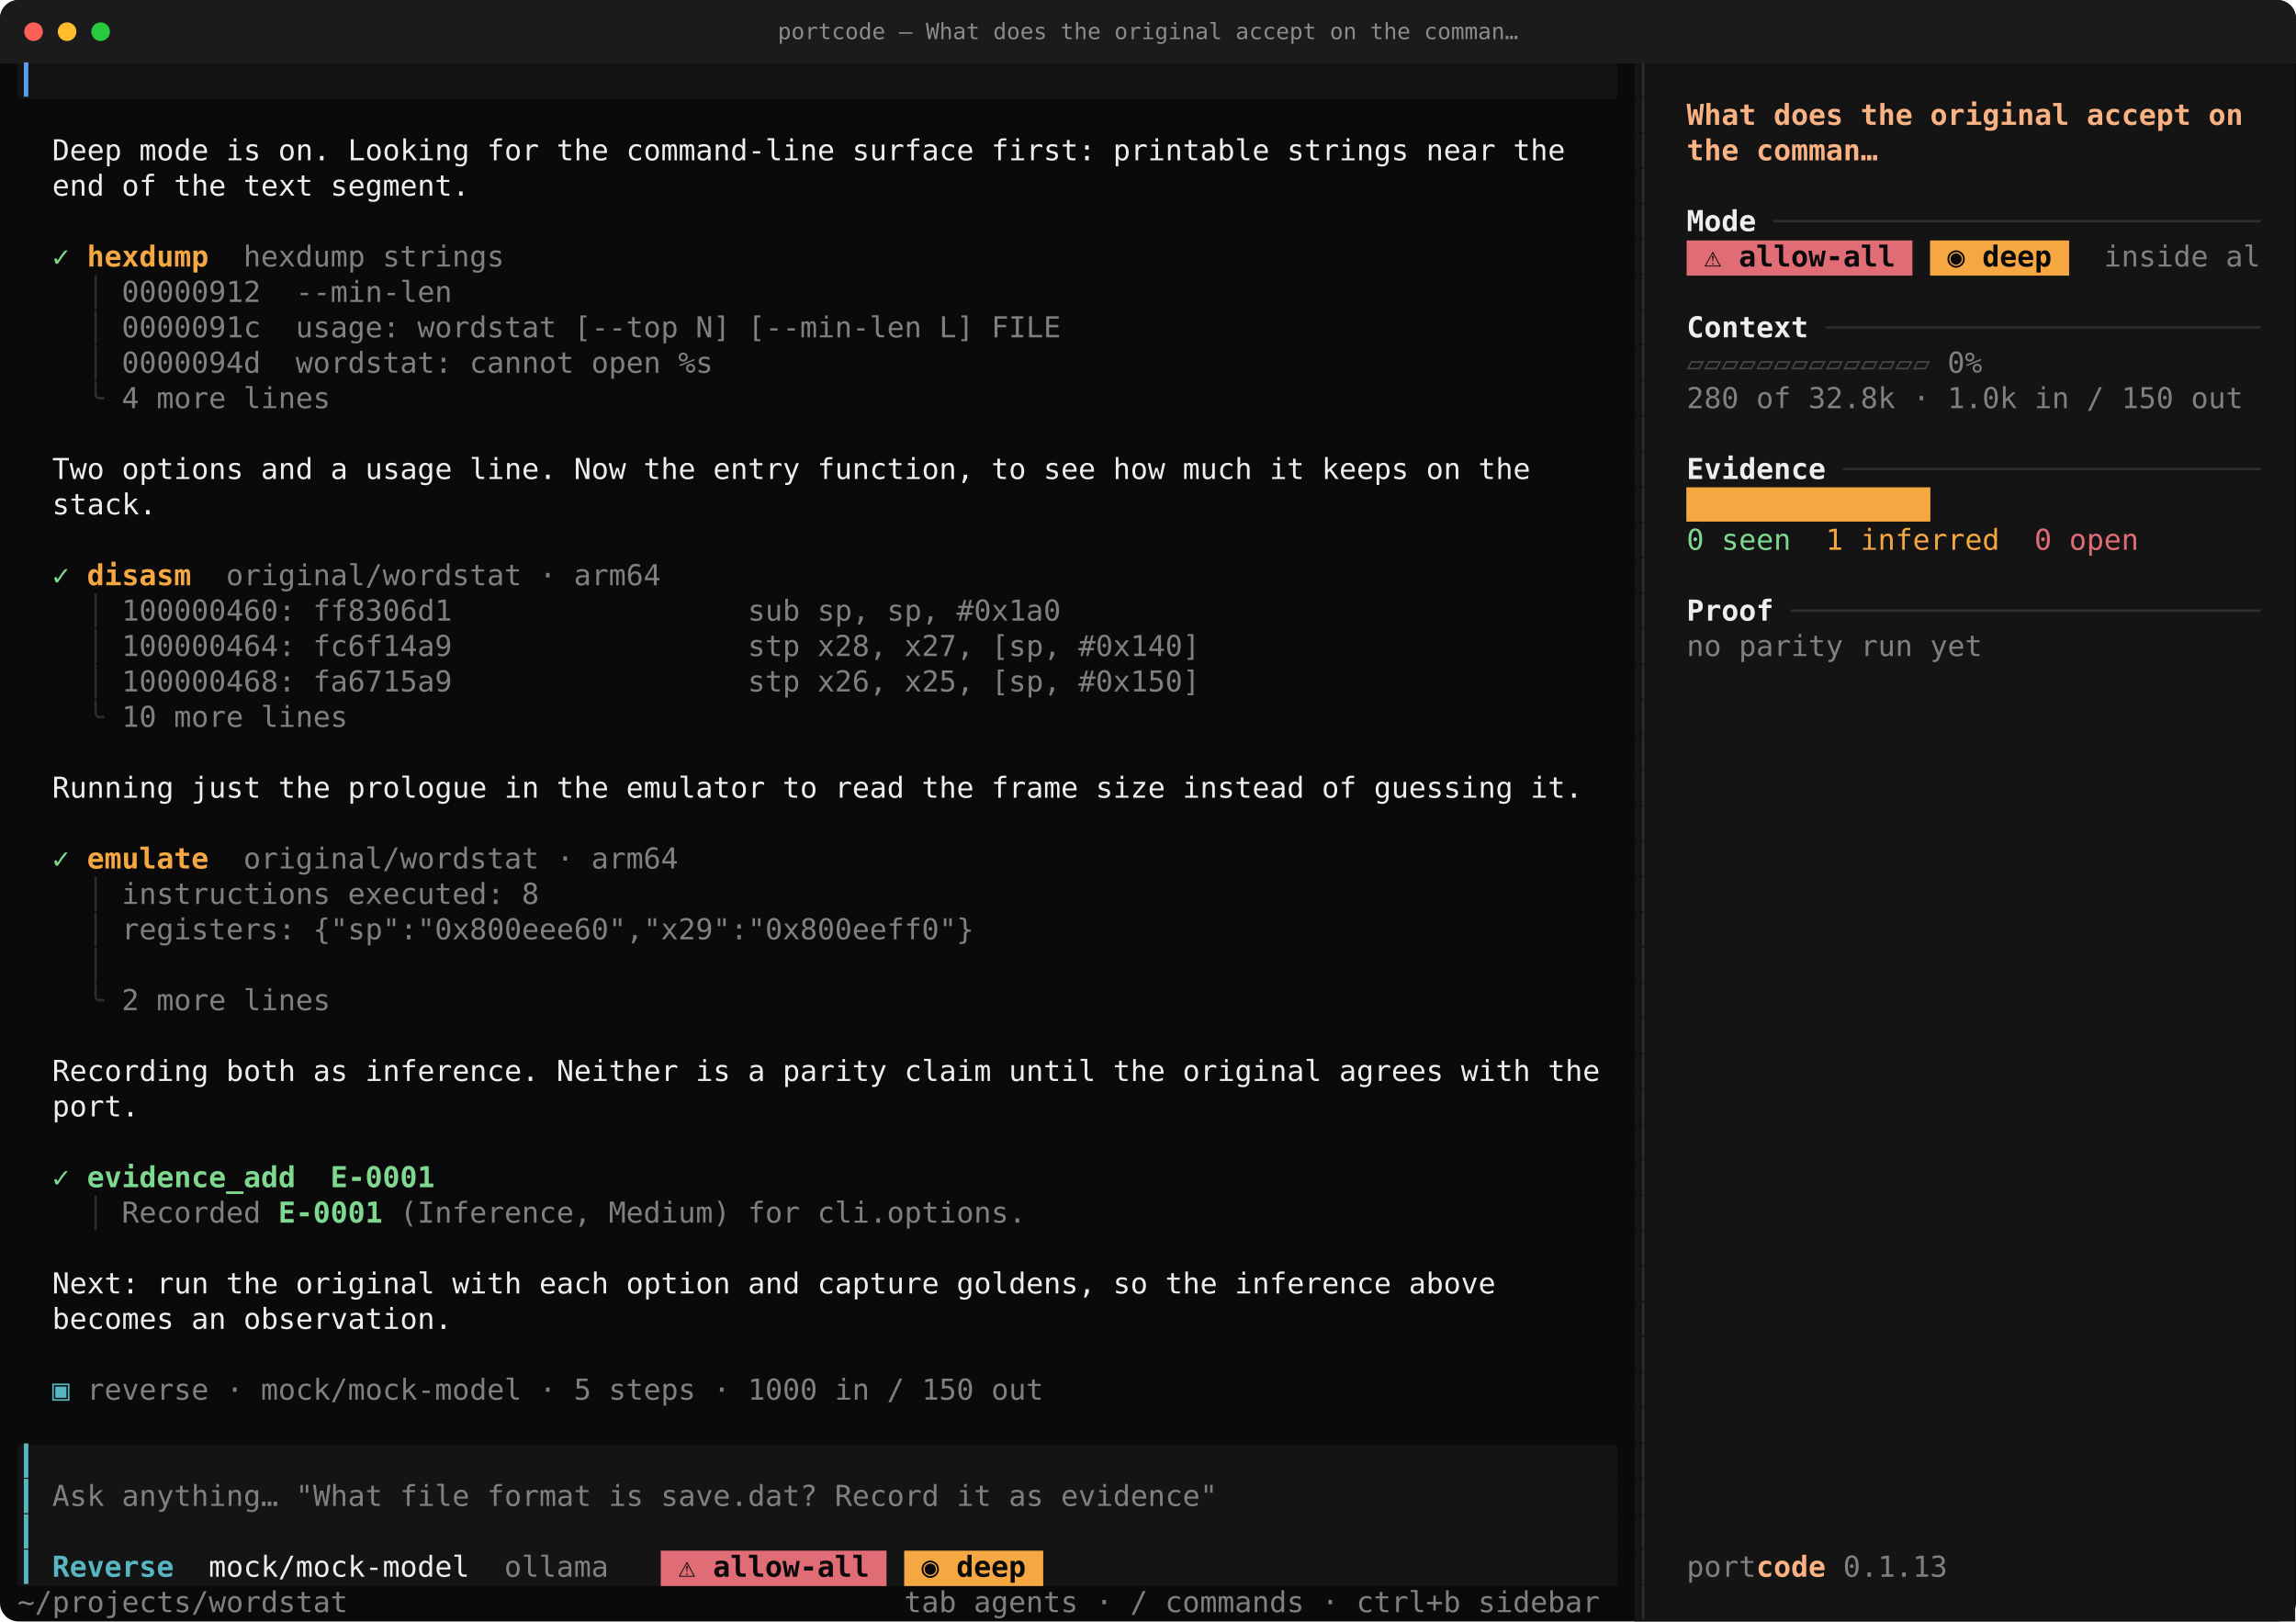
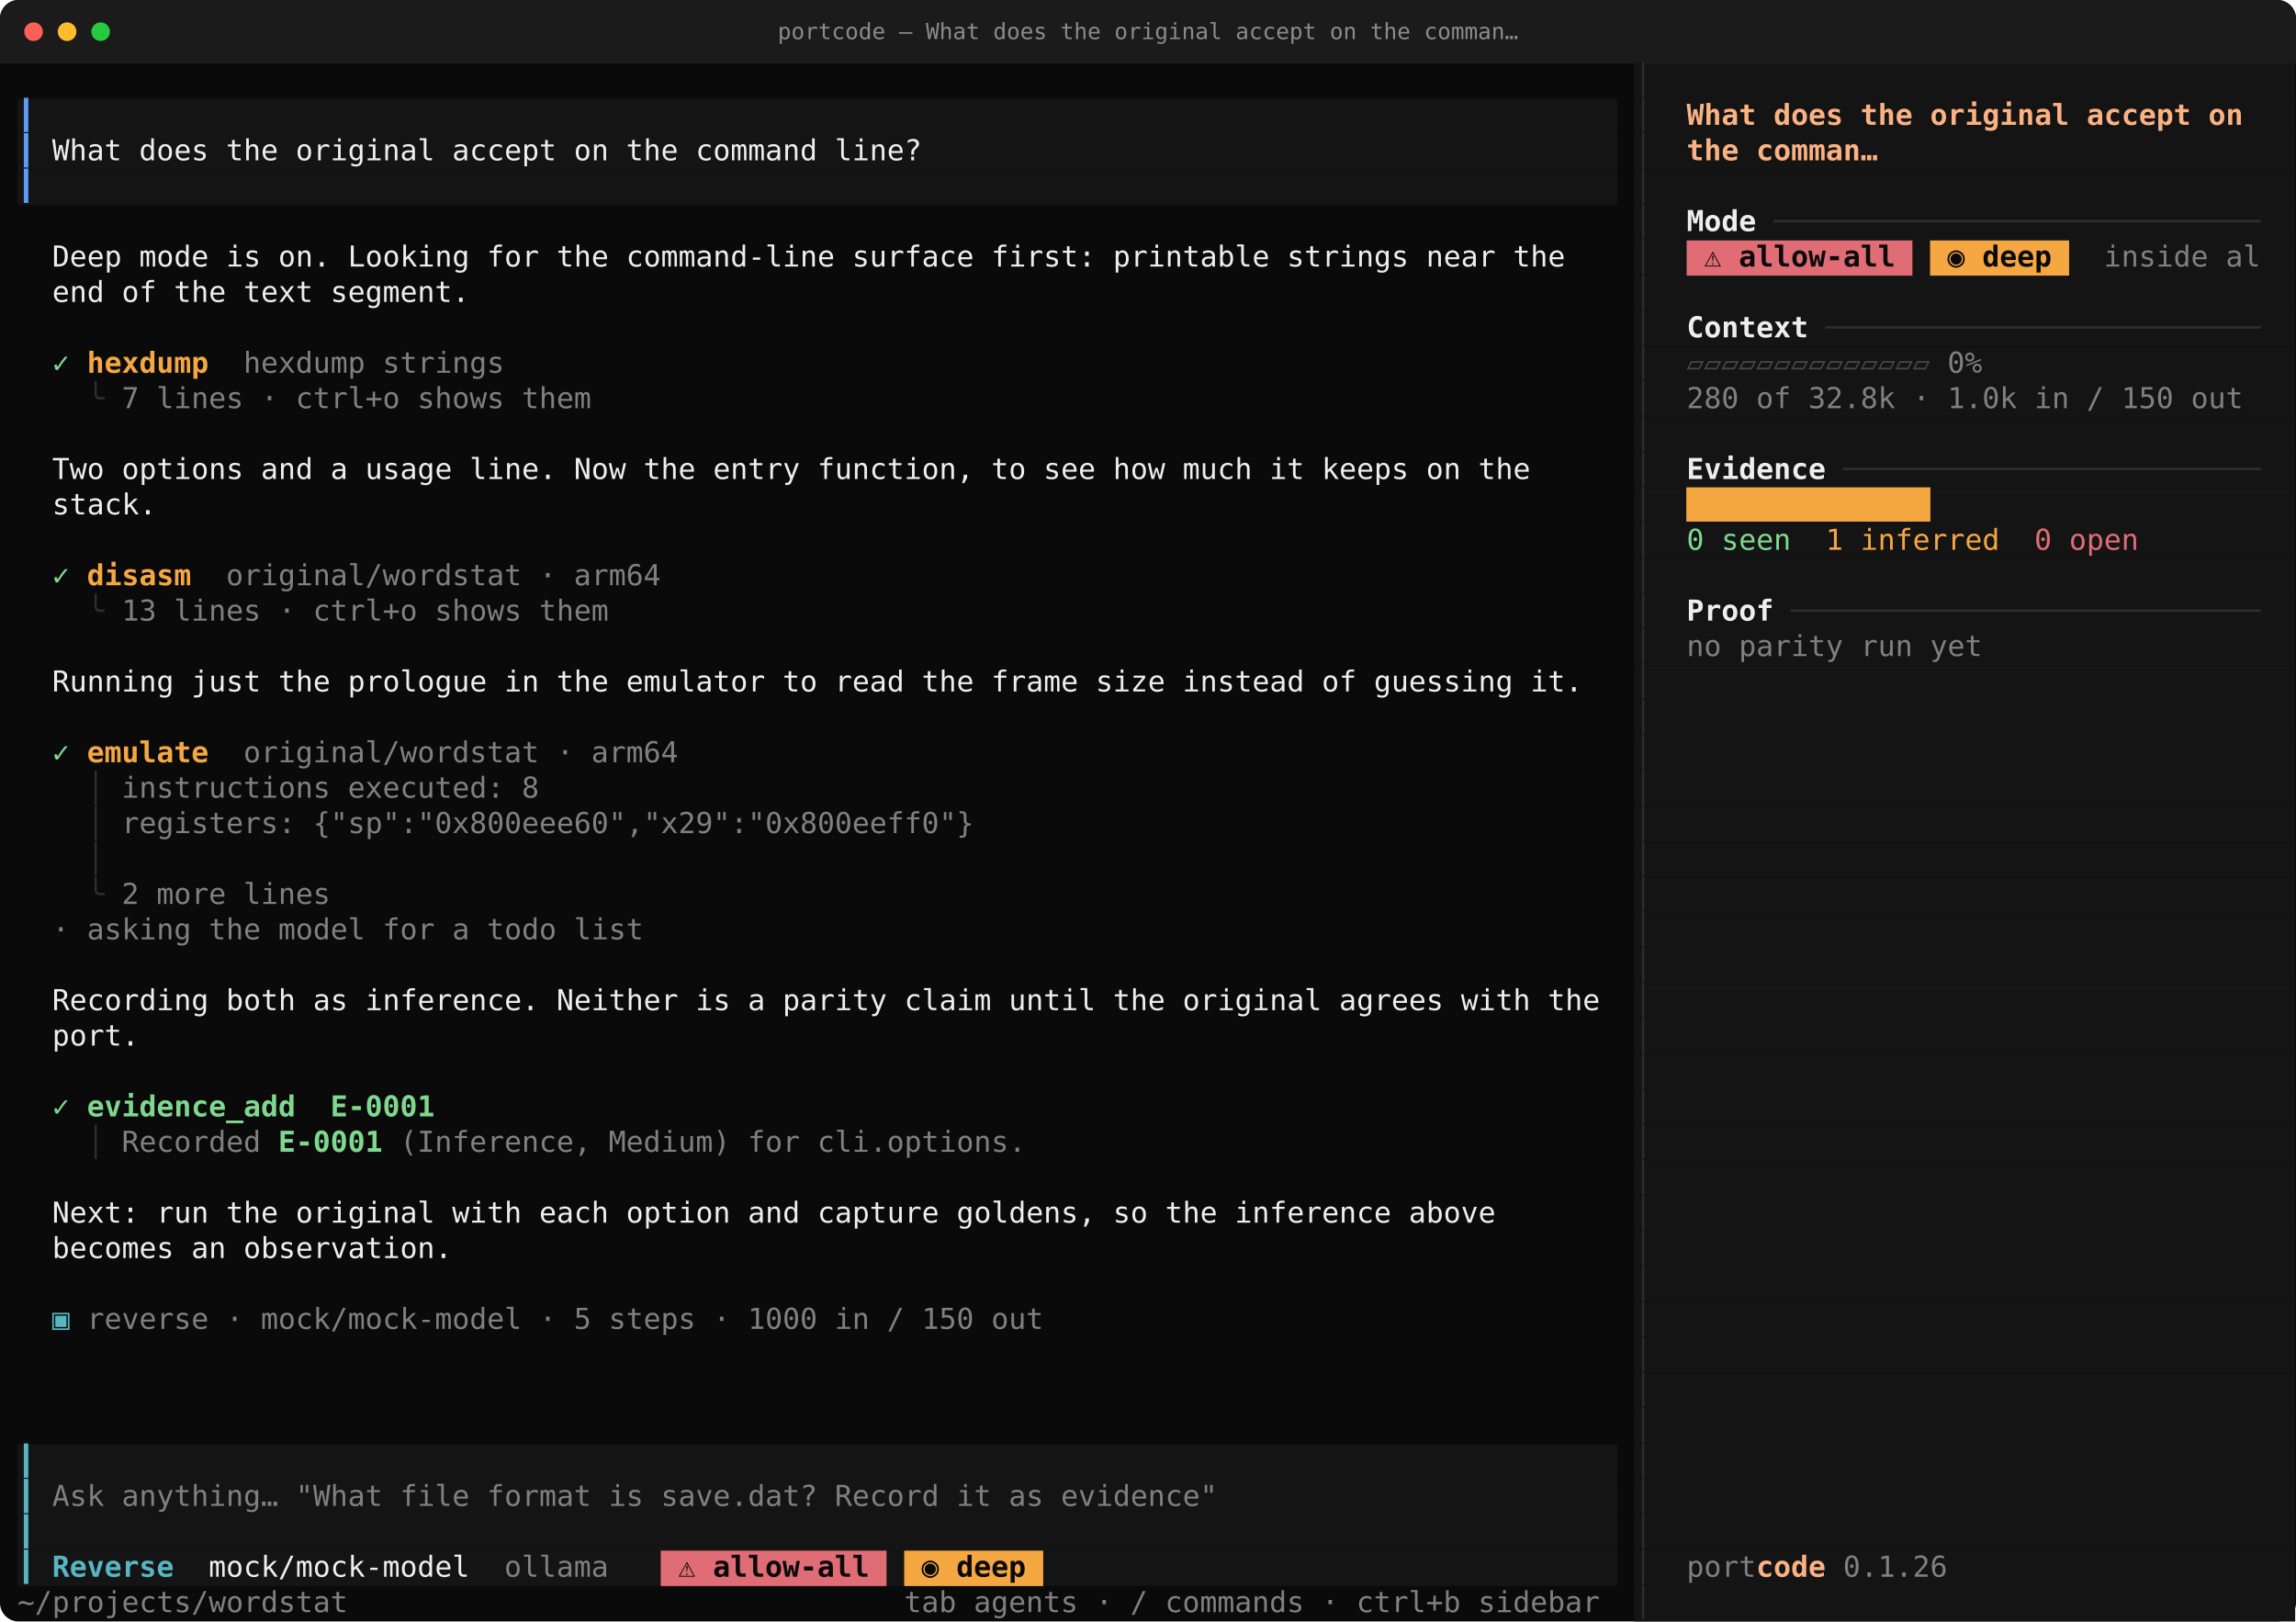
<svg xmlns="http://www.w3.org/2000/svg" width="1232" height="870" viewBox="0 0 1232 870" role="img" aria-label="portcode — What does the original accept on the comman…">
  <rect width="1232" height="870" rx="10" fill="#0a0a0a" />
  <rect width="1232" height="34" rx="10" fill="#1b1b1b" />
  <rect y="24" width="1232" height="10" fill="#1b1b1b" />
  <circle cx="18" cy="17" r="5" fill="#ff5f56" />
  <circle cx="36" cy="17" r="5" fill="#ffbd2e" />
  <circle cx="54" cy="17" r="5" fill="#27c93f" />
  <text x="616" y="21" fill="#8b8b8b" font-family="ui-monospace,Menlo,monospace" font-size="12" text-anchor="middle">portcode — What does the original accept on the comman…</text>
-   <rect x="9.33" y="34.00" width="858.36" height="19" fill="#141414" />
  <rect x="877.02" y="34.00" width="354.54" height="19" fill="#141414" />
+   <rect x="9.33" y="53.00" width="858.36" height="19" fill="#141414" />
  <rect x="877.02" y="53.00" width="354.54" height="19" fill="#141414" />
+   <rect x="9.33" y="72.00" width="858.36" height="19" fill="#141414" />
  <rect x="877.02" y="72.00" width="354.54" height="19" fill="#141414" />
+   <rect x="9.33" y="91.00" width="858.36" height="19" fill="#141414" />
  <rect x="877.02" y="91.00" width="354.54" height="19" fill="#141414" />
  <rect x="877.02" y="110.00" width="354.54" height="19" fill="#141414" />
  <rect x="877.02" y="129.00" width="27.99" height="19" fill="#141414" />
  <rect x="905.01" y="129.00" width="121.29" height="19" fill="#e06c75" />
  <rect x="1026.30" y="129.00" width="9.33" height="19" fill="#141414" />
  <rect x="1035.63" y="129.00" width="74.64" height="19" fill="#f5a742" />
  <rect x="1110.27" y="129.00" width="121.29" height="19" fill="#141414" />
  <rect x="877.02" y="148.00" width="354.54" height="19" fill="#141414" />
  <rect x="877.02" y="167.00" width="354.54" height="19" fill="#141414" />
  <rect x="877.02" y="186.00" width="354.54" height="19" fill="#141414" />
  <rect x="877.02" y="205.00" width="354.54" height="19" fill="#141414" />
  <rect x="877.02" y="224.00" width="354.54" height="19" fill="#141414" />
  <rect x="877.02" y="243.00" width="354.54" height="19" fill="#141414" />
  <rect x="877.02" y="262.00" width="354.54" height="19" fill="#141414" />
  <rect x="877.02" y="281.00" width="354.54" height="19" fill="#141414" />
  <rect x="877.02" y="300.00" width="354.54" height="19" fill="#141414" />
  <rect x="877.02" y="319.00" width="354.54" height="19" fill="#141414" />
  <rect x="877.02" y="338.00" width="354.54" height="19" fill="#141414" />
  <rect x="877.02" y="357.00" width="354.54" height="19" fill="#141414" />
  <rect x="877.02" y="376.00" width="354.54" height="19" fill="#141414" />
  <rect x="877.02" y="395.00" width="354.54" height="19" fill="#141414" />
  <rect x="877.02" y="414.00" width="354.54" height="19" fill="#141414" />
  <rect x="877.02" y="433.00" width="354.54" height="19" fill="#141414" />
  <rect x="877.02" y="452.00" width="354.54" height="19" fill="#141414" />
  <rect x="877.02" y="471.00" width="354.54" height="19" fill="#141414" />
  <rect x="877.02" y="490.00" width="354.54" height="19" fill="#141414" />
  <rect x="877.02" y="509.00" width="354.54" height="19" fill="#141414" />
  <rect x="877.02" y="528.00" width="354.54" height="19" fill="#141414" />
  <rect x="877.02" y="547.00" width="354.54" height="19" fill="#141414" />
  <rect x="877.02" y="566.00" width="354.54" height="19" fill="#141414" />
  <rect x="877.02" y="585.00" width="354.54" height="19" fill="#141414" />
  <rect x="877.02" y="604.00" width="354.54" height="19" fill="#141414" />
  <rect x="877.02" y="623.00" width="354.54" height="19" fill="#141414" />
  <rect x="877.02" y="642.00" width="354.54" height="19" fill="#141414" />
  <rect x="877.02" y="661.00" width="354.54" height="19" fill="#141414" />
  <rect x="877.02" y="680.00" width="354.54" height="19" fill="#141414" />
  <rect x="877.02" y="699.00" width="354.54" height="19" fill="#141414" />
  <rect x="877.02" y="718.00" width="354.54" height="19" fill="#141414" />
  <rect x="877.02" y="737.00" width="354.54" height="19" fill="#141414" />
  <rect x="877.02" y="756.00" width="354.54" height="19" fill="#141414" />
  <rect x="9.33" y="775.00" width="858.36" height="19" fill="#141414" />
  <rect x="877.02" y="775.00" width="354.54" height="19" fill="#141414" />
  <rect x="9.33" y="794.00" width="858.36" height="19" fill="#141414" />
  <rect x="877.02" y="794.00" width="354.54" height="19" fill="#141414" />
  <rect x="9.33" y="813.00" width="858.36" height="19" fill="#141414" />
  <rect x="877.02" y="813.00" width="354.54" height="19" fill="#141414" />
  <rect x="9.33" y="832.00" width="345.21" height="19" fill="#141414" />
  <rect x="354.54" y="832.00" width="121.29" height="19" fill="#e06c75" />
  <rect x="475.83" y="832.00" width="9.33" height="19" fill="#141414" />
  <rect x="485.16" y="832.00" width="74.64" height="19" fill="#f5a742" />
  <rect x="559.80" y="832.00" width="307.89" height="19" fill="#141414" />
  <rect x="877.02" y="832.00" width="354.54" height="19" fill="#141414" />
  <rect x="877.02" y="851.00" width="354.54" height="19" fill="#141414" />
  <g font-family="ui-monospace,SFMono-Regular,Menlo,Consolas,'DejaVu Sans Mono',monospace" font-size="15.5" xml:space="preserve">
-     <text x="9.33" y="48.00" fill="#5c9cf5" textLength="9.33" lengthAdjust="spacingAndGlyphs">┃</text>
    <text x="877.02" y="48.00" fill="#2e2e2e" textLength="9.33" lengthAdjust="spacingAndGlyphs">│</text>
+     <text x="9.33" y="67.00" fill="#5c9cf5" textLength="9.33" lengthAdjust="spacingAndGlyphs">┃</text>
    <text x="877.02" y="67.00" fill="#2e2e2e" textLength="9.33" lengthAdjust="spacingAndGlyphs">│</text>
    <text x="905.01" y="67.00" fill="#fab283" textLength="298.56" lengthAdjust="spacingAndGlyphs" font-weight="700">What does the original accept on</text>
-     <text x="0.00" y="86.00" fill="#eeeeee" textLength="877.02" lengthAdjust="spacingAndGlyphs">   Deep mode is on. Looking for the command-line surface first: printable strings near the    </text>
+     <text x="9.33" y="86.00" fill="#5c9cf5" textLength="18.66" lengthAdjust="spacingAndGlyphs">┃ </text>
+     <text x="27.99" y="86.00" fill="#eeeeee" textLength="849.03" lengthAdjust="spacingAndGlyphs">What does the original accept on the command line?                                         </text>
    <text x="877.02" y="86.00" fill="#2e2e2e" textLength="9.33" lengthAdjust="spacingAndGlyphs">│</text>
    <text x="905.01" y="86.00" fill="#fab283" textLength="102.63" lengthAdjust="spacingAndGlyphs" font-weight="700">the comman…</text>
-     <text x="0.00" y="105.00" fill="#eeeeee" textLength="877.02" lengthAdjust="spacingAndGlyphs">   end of the text segment.                                                                   </text>
+     <text x="9.33" y="105.00" fill="#5c9cf5" textLength="9.33" lengthAdjust="spacingAndGlyphs">┃</text>
    <text x="877.02" y="105.00" fill="#2e2e2e" textLength="9.33" lengthAdjust="spacingAndGlyphs">│</text>
    <text x="877.02" y="124.00" fill="#2e2e2e" textLength="9.33" lengthAdjust="spacingAndGlyphs">│</text>
    <text x="905.01" y="124.00" fill="#eeeeee" textLength="37.32" lengthAdjust="spacingAndGlyphs" font-weight="700">Mode</text>
    <text x="942.33" y="124.00" fill="#2e2e2e" textLength="270.57" lengthAdjust="spacingAndGlyphs"> ────────────────────────────</text>
-     <text x="27.99" y="143.00" fill="#7fd88f" textLength="18.66" lengthAdjust="spacingAndGlyphs">✓ </text>
-     <text x="46.65" y="143.00" fill="#f5a742" textLength="65.31" lengthAdjust="spacingAndGlyphs" font-weight="700">hexdump</text>
-     <text x="111.96" y="143.00" fill="#808080" textLength="158.61" lengthAdjust="spacingAndGlyphs">  hexdump strings</text>
+     <text x="0.00" y="143.00" fill="#eeeeee" textLength="877.02" lengthAdjust="spacingAndGlyphs">   Deep mode is on. Looking for the command-line surface first: printable strings near the    </text>
    <text x="877.02" y="143.00" fill="#2e2e2e" textLength="9.33" lengthAdjust="spacingAndGlyphs">│</text>
    <text x="905.01" y="143.00" fill="#0a0a0a" textLength="121.29" lengthAdjust="spacingAndGlyphs" font-weight="700"> ⚠ allow-all </text>
    <text x="1035.63" y="143.00" fill="#0a0a0a" textLength="74.64" lengthAdjust="spacingAndGlyphs" font-weight="700"> ◉ deep </text>
    <text x="1110.27" y="143.00" fill="#808080" textLength="102.63" lengthAdjust="spacingAndGlyphs">  inside al</text>
-     <text x="46.65" y="162.00" fill="#2e2e2e" textLength="18.66" lengthAdjust="spacingAndGlyphs">│ </text>
-     <text x="65.31" y="162.00" fill="#808080" textLength="177.27" lengthAdjust="spacingAndGlyphs">00000912  --min-len</text>
+     <text x="0.00" y="162.00" fill="#eeeeee" textLength="877.02" lengthAdjust="spacingAndGlyphs">   end of the text segment.                                                                   </text>
    <text x="877.02" y="162.00" fill="#2e2e2e" textLength="9.33" lengthAdjust="spacingAndGlyphs">│</text>
-     <text x="46.65" y="181.00" fill="#2e2e2e" textLength="18.66" lengthAdjust="spacingAndGlyphs">│ </text>
-     <text x="65.31" y="181.00" fill="#808080" textLength="503.82" lengthAdjust="spacingAndGlyphs">0000091c  usage: wordstat [--top N] [--min-len L] FILE</text>
    <text x="877.02" y="181.00" fill="#2e2e2e" textLength="9.33" lengthAdjust="spacingAndGlyphs">│</text>
    <text x="905.01" y="181.00" fill="#eeeeee" textLength="65.31" lengthAdjust="spacingAndGlyphs" font-weight="700">Context</text>
    <text x="970.32" y="181.00" fill="#2e2e2e" textLength="242.58" lengthAdjust="spacingAndGlyphs"> ─────────────────────────</text>
-     <text x="46.65" y="200.00" fill="#2e2e2e" textLength="18.66" lengthAdjust="spacingAndGlyphs">│ </text>
-     <text x="65.31" y="200.00" fill="#808080" textLength="317.22" lengthAdjust="spacingAndGlyphs">0000094d  wordstat: cannot open %s</text>
+     <text x="27.99" y="200.00" fill="#7fd88f" textLength="18.66" lengthAdjust="spacingAndGlyphs">✓ </text>
+     <text x="46.65" y="200.00" fill="#f5a742" textLength="65.31" lengthAdjust="spacingAndGlyphs" font-weight="700">hexdump</text>
+     <text x="111.96" y="200.00" fill="#808080" textLength="158.61" lengthAdjust="spacingAndGlyphs">  hexdump strings</text>
    <text x="877.02" y="200.00" fill="#2e2e2e" textLength="9.33" lengthAdjust="spacingAndGlyphs">│</text>
    <text x="905.01" y="200.00" fill="#484848" textLength="130.62" lengthAdjust="spacingAndGlyphs">▱▱▱▱▱▱▱▱▱▱▱▱▱▱</text>
    <text x="1035.63" y="200.00" fill="#808080" textLength="27.99" lengthAdjust="spacingAndGlyphs"> 0%</text>
    <text x="46.65" y="219.00" fill="#2e2e2e" textLength="18.66" lengthAdjust="spacingAndGlyphs">╰ </text>
-     <text x="65.31" y="219.00" fill="#808080" textLength="111.96" lengthAdjust="spacingAndGlyphs">4 more lines</text>
+     <text x="65.31" y="219.00" fill="#808080" textLength="251.91" lengthAdjust="spacingAndGlyphs">7 lines · ctrl+o shows them</text>
    <text x="877.02" y="219.00" fill="#2e2e2e" textLength="9.33" lengthAdjust="spacingAndGlyphs">│</text>
    <text x="905.01" y="219.00" fill="#808080" textLength="298.56" lengthAdjust="spacingAndGlyphs">280 of 32.8k · 1.0k in / 150 out</text>
    <text x="877.02" y="238.00" fill="#2e2e2e" textLength="9.33" lengthAdjust="spacingAndGlyphs">│</text>
    <text x="0.00" y="257.00" fill="#eeeeee" textLength="877.02" lengthAdjust="spacingAndGlyphs">   Two options and a usage line. Now the entry function, to see how much it keeps on the      </text>
    <text x="877.02" y="257.00" fill="#2e2e2e" textLength="9.33" lengthAdjust="spacingAndGlyphs">│</text>
    <text x="905.01" y="257.00" fill="#eeeeee" textLength="74.64" lengthAdjust="spacingAndGlyphs" font-weight="700">Evidence</text>
    <text x="979.65" y="257.00" fill="#2e2e2e" textLength="233.25" lengthAdjust="spacingAndGlyphs"> ────────────────────────</text>
    <text x="0.00" y="276.00" fill="#eeeeee" textLength="877.02" lengthAdjust="spacingAndGlyphs">   stack.                                                                                     </text>
    <text x="877.02" y="276.00" fill="#2e2e2e" textLength="9.33" lengthAdjust="spacingAndGlyphs">│</text>
    <text x="905.01" y="276.00" fill="#f5a742" textLength="130.62" lengthAdjust="spacingAndGlyphs">██████████████</text>
    <text x="877.02" y="295.00" fill="#2e2e2e" textLength="9.33" lengthAdjust="spacingAndGlyphs">│</text>
    <text x="905.01" y="295.00" fill="#7fd88f" textLength="74.64" lengthAdjust="spacingAndGlyphs">0 seen  </text>
    <text x="979.65" y="295.00" fill="#f5a742" textLength="111.96" lengthAdjust="spacingAndGlyphs">1 inferred  </text>
    <text x="1091.61" y="295.00" fill="#e06c75" textLength="55.98" lengthAdjust="spacingAndGlyphs">0 open</text>
    <text x="27.99" y="314.00" fill="#7fd88f" textLength="18.66" lengthAdjust="spacingAndGlyphs">✓ </text>
    <text x="46.65" y="314.00" fill="#f5a742" textLength="55.98" lengthAdjust="spacingAndGlyphs" font-weight="700">disasm</text>
    <text x="102.63" y="314.00" fill="#808080" textLength="251.91" lengthAdjust="spacingAndGlyphs">  original/wordstat · arm64</text>
    <text x="877.02" y="314.00" fill="#2e2e2e" textLength="9.33" lengthAdjust="spacingAndGlyphs">│</text>
-     <text x="46.65" y="333.00" fill="#2e2e2e" textLength="18.66" lengthAdjust="spacingAndGlyphs">│ </text>
-     <text x="65.31" y="333.00" fill="#808080" textLength="503.82" lengthAdjust="spacingAndGlyphs">100000460: ff8306d1                 sub sp, sp, #0x1a0</text>
+     <text x="46.65" y="333.00" fill="#2e2e2e" textLength="18.66" lengthAdjust="spacingAndGlyphs">╰ </text>
+     <text x="65.31" y="333.00" fill="#808080" textLength="261.24" lengthAdjust="spacingAndGlyphs">13 lines · ctrl+o shows them</text>
    <text x="877.02" y="333.00" fill="#2e2e2e" textLength="9.33" lengthAdjust="spacingAndGlyphs">│</text>
    <text x="905.01" y="333.00" fill="#eeeeee" textLength="46.65" lengthAdjust="spacingAndGlyphs" font-weight="700">Proof</text>
    <text x="951.66" y="333.00" fill="#2e2e2e" textLength="261.24" lengthAdjust="spacingAndGlyphs"> ───────────────────────────</text>
-     <text x="46.65" y="352.00" fill="#2e2e2e" textLength="18.66" lengthAdjust="spacingAndGlyphs">│ </text>
-     <text x="65.31" y="352.00" fill="#808080" textLength="578.46" lengthAdjust="spacingAndGlyphs">100000464: fc6f14a9                 stp x28, x27, [sp, #0x140]</text>
    <text x="877.02" y="352.00" fill="#2e2e2e" textLength="9.33" lengthAdjust="spacingAndGlyphs">│</text>
    <text x="905.01" y="352.00" fill="#808080" textLength="158.61" lengthAdjust="spacingAndGlyphs">no parity run yet</text>
-     <text x="46.65" y="371.00" fill="#2e2e2e" textLength="18.66" lengthAdjust="spacingAndGlyphs">│ </text>
-     <text x="65.31" y="371.00" fill="#808080" textLength="578.46" lengthAdjust="spacingAndGlyphs">100000468: fa6715a9                 stp x26, x25, [sp, #0x150]</text>
+     <text x="0.00" y="371.00" fill="#eeeeee" textLength="877.02" lengthAdjust="spacingAndGlyphs">   Running just the prologue in the emulator to read the frame size instead of guessing it.   </text>
    <text x="877.02" y="371.00" fill="#2e2e2e" textLength="9.33" lengthAdjust="spacingAndGlyphs">│</text>
-     <text x="46.65" y="390.00" fill="#2e2e2e" textLength="18.66" lengthAdjust="spacingAndGlyphs">╰ </text>
-     <text x="65.31" y="390.00" fill="#808080" textLength="121.29" lengthAdjust="spacingAndGlyphs">10 more lines</text>
    <text x="877.02" y="390.00" fill="#2e2e2e" textLength="9.33" lengthAdjust="spacingAndGlyphs">│</text>
+     <text x="27.99" y="409.00" fill="#7fd88f" textLength="18.66" lengthAdjust="spacingAndGlyphs">✓ </text>
+     <text x="46.65" y="409.00" fill="#f5a742" textLength="65.31" lengthAdjust="spacingAndGlyphs" font-weight="700">emulate</text>
+     <text x="111.96" y="409.00" fill="#808080" textLength="251.91" lengthAdjust="spacingAndGlyphs">  original/wordstat · arm64</text>
    <text x="877.02" y="409.00" fill="#2e2e2e" textLength="9.33" lengthAdjust="spacingAndGlyphs">│</text>
-     <text x="0.00" y="428.00" fill="#eeeeee" textLength="877.02" lengthAdjust="spacingAndGlyphs">   Running just the prologue in the emulator to read the frame size instead of guessing it.   </text>
+     <text x="46.65" y="428.00" fill="#2e2e2e" textLength="18.66" lengthAdjust="spacingAndGlyphs">│ </text>
+     <text x="65.31" y="428.00" fill="#808080" textLength="223.92" lengthAdjust="spacingAndGlyphs">instructions executed: 8</text>
    <text x="877.02" y="428.00" fill="#2e2e2e" textLength="9.33" lengthAdjust="spacingAndGlyphs">│</text>
+     <text x="46.65" y="447.00" fill="#2e2e2e" textLength="18.66" lengthAdjust="spacingAndGlyphs">│ </text>
+     <text x="65.31" y="447.00" fill="#808080" textLength="457.17" lengthAdjust="spacingAndGlyphs">registers: {"sp":"0x800eee60","x29":"0x800eeff0"}</text>
    <text x="877.02" y="447.00" fill="#2e2e2e" textLength="9.33" lengthAdjust="spacingAndGlyphs">│</text>
-     <text x="27.99" y="466.00" fill="#7fd88f" textLength="18.66" lengthAdjust="spacingAndGlyphs">✓ </text>
-     <text x="46.65" y="466.00" fill="#f5a742" textLength="65.31" lengthAdjust="spacingAndGlyphs" font-weight="700">emulate</text>
-     <text x="111.96" y="466.00" fill="#808080" textLength="251.91" lengthAdjust="spacingAndGlyphs">  original/wordstat · arm64</text>
+     <text x="46.65" y="466.00" fill="#2e2e2e" textLength="18.66" lengthAdjust="spacingAndGlyphs">│ </text>
    <text x="877.02" y="466.00" fill="#2e2e2e" textLength="9.33" lengthAdjust="spacingAndGlyphs">│</text>
-     <text x="46.65" y="485.00" fill="#2e2e2e" textLength="18.66" lengthAdjust="spacingAndGlyphs">│ </text>
-     <text x="65.31" y="485.00" fill="#808080" textLength="223.92" lengthAdjust="spacingAndGlyphs">instructions executed: 8</text>
+     <text x="46.65" y="485.00" fill="#2e2e2e" textLength="18.66" lengthAdjust="spacingAndGlyphs">╰ </text>
+     <text x="65.31" y="485.00" fill="#808080" textLength="111.96" lengthAdjust="spacingAndGlyphs">2 more lines</text>
    <text x="877.02" y="485.00" fill="#2e2e2e" textLength="9.33" lengthAdjust="spacingAndGlyphs">│</text>
-     <text x="46.65" y="504.00" fill="#2e2e2e" textLength="18.66" lengthAdjust="spacingAndGlyphs">│ </text>
-     <text x="65.31" y="504.00" fill="#808080" textLength="457.17" lengthAdjust="spacingAndGlyphs">registers: {"sp":"0x800eee60","x29":"0x800eeff0"}</text>
+     <text x="27.99" y="504.00" fill="#808080" textLength="317.22" lengthAdjust="spacingAndGlyphs">· asking the model for a todo list</text>
    <text x="877.02" y="504.00" fill="#2e2e2e" textLength="9.33" lengthAdjust="spacingAndGlyphs">│</text>
-     <text x="46.65" y="523.00" fill="#2e2e2e" textLength="18.66" lengthAdjust="spacingAndGlyphs">│ </text>
    <text x="877.02" y="523.00" fill="#2e2e2e" textLength="9.33" lengthAdjust="spacingAndGlyphs">│</text>
-     <text x="46.65" y="542.00" fill="#2e2e2e" textLength="18.66" lengthAdjust="spacingAndGlyphs">╰ </text>
-     <text x="65.31" y="542.00" fill="#808080" textLength="111.96" lengthAdjust="spacingAndGlyphs">2 more lines</text>
+     <text x="0.00" y="542.00" fill="#eeeeee" textLength="877.02" lengthAdjust="spacingAndGlyphs">   Recording both as inference. Neither is a parity claim until the original agrees with the  </text>
    <text x="877.02" y="542.00" fill="#2e2e2e" textLength="9.33" lengthAdjust="spacingAndGlyphs">│</text>
+     <text x="0.00" y="561.00" fill="#eeeeee" textLength="877.02" lengthAdjust="spacingAndGlyphs">   port.                                                                                      </text>
    <text x="877.02" y="561.00" fill="#2e2e2e" textLength="9.33" lengthAdjust="spacingAndGlyphs">│</text>
-     <text x="0.00" y="580.00" fill="#eeeeee" textLength="877.02" lengthAdjust="spacingAndGlyphs">   Recording both as inference. Neither is a parity claim until the original agrees with the  </text>
    <text x="877.02" y="580.00" fill="#2e2e2e" textLength="9.33" lengthAdjust="spacingAndGlyphs">│</text>
-     <text x="0.00" y="599.00" fill="#eeeeee" textLength="877.02" lengthAdjust="spacingAndGlyphs">   port.                                                                                      </text>
+     <text x="27.99" y="599.00" fill="#7fd88f" textLength="18.66" lengthAdjust="spacingAndGlyphs">✓ </text>
+     <text x="46.65" y="599.00" fill="#7fd88f" textLength="111.96" lengthAdjust="spacingAndGlyphs" font-weight="700">evidence_add</text>
+     <text x="177.27" y="599.00" fill="#7fd88f" textLength="55.98" lengthAdjust="spacingAndGlyphs" font-weight="700">E-0001</text>
    <text x="877.02" y="599.00" fill="#2e2e2e" textLength="9.33" lengthAdjust="spacingAndGlyphs">│</text>
+     <text x="46.65" y="618.00" fill="#2e2e2e" textLength="18.66" lengthAdjust="spacingAndGlyphs">│ </text>
+     <text x="65.31" y="618.00" fill="#808080" textLength="83.97" lengthAdjust="spacingAndGlyphs">Recorded </text>
+     <text x="149.28" y="618.00" fill="#7fd88f" textLength="55.98" lengthAdjust="spacingAndGlyphs" font-weight="700">E-0001</text>
+     <text x="205.26" y="618.00" fill="#808080" textLength="345.21" lengthAdjust="spacingAndGlyphs"> (Inference, Medium) for cli.options.</text>
    <text x="877.02" y="618.00" fill="#2e2e2e" textLength="9.33" lengthAdjust="spacingAndGlyphs">│</text>
-     <text x="27.99" y="637.00" fill="#7fd88f" textLength="18.66" lengthAdjust="spacingAndGlyphs">✓ </text>
-     <text x="46.65" y="637.00" fill="#7fd88f" textLength="111.96" lengthAdjust="spacingAndGlyphs" font-weight="700">evidence_add</text>
-     <text x="177.27" y="637.00" fill="#7fd88f" textLength="55.98" lengthAdjust="spacingAndGlyphs" font-weight="700">E-0001</text>
    <text x="877.02" y="637.00" fill="#2e2e2e" textLength="9.33" lengthAdjust="spacingAndGlyphs">│</text>
-     <text x="46.65" y="656.00" fill="#2e2e2e" textLength="18.66" lengthAdjust="spacingAndGlyphs">│ </text>
-     <text x="65.31" y="656.00" fill="#808080" textLength="83.97" lengthAdjust="spacingAndGlyphs">Recorded </text>
-     <text x="149.28" y="656.00" fill="#7fd88f" textLength="55.98" lengthAdjust="spacingAndGlyphs" font-weight="700">E-0001</text>
-     <text x="205.26" y="656.00" fill="#808080" textLength="345.21" lengthAdjust="spacingAndGlyphs"> (Inference, Medium) for cli.options.</text>
+     <text x="0.00" y="656.00" fill="#eeeeee" textLength="877.02" lengthAdjust="spacingAndGlyphs">   Next: run the original with each option and capture goldens, so the inference above        </text>
    <text x="877.02" y="656.00" fill="#2e2e2e" textLength="9.33" lengthAdjust="spacingAndGlyphs">│</text>
+     <text x="0.00" y="675.00" fill="#eeeeee" textLength="877.02" lengthAdjust="spacingAndGlyphs">   becomes an observation.                                                                    </text>
    <text x="877.02" y="675.00" fill="#2e2e2e" textLength="9.33" lengthAdjust="spacingAndGlyphs">│</text>
-     <text x="0.00" y="694.00" fill="#eeeeee" textLength="877.02" lengthAdjust="spacingAndGlyphs">   Next: run the original with each option and capture goldens, so the inference above        </text>
    <text x="877.02" y="694.00" fill="#2e2e2e" textLength="9.33" lengthAdjust="spacingAndGlyphs">│</text>
-     <text x="0.00" y="713.00" fill="#eeeeee" textLength="877.02" lengthAdjust="spacingAndGlyphs">   becomes an observation.                                                                    </text>
+     <text x="27.99" y="713.00" fill="#56b6c2" textLength="18.66" lengthAdjust="spacingAndGlyphs">▣ </text>
+     <text x="46.65" y="713.00" fill="#808080" textLength="513.15" lengthAdjust="spacingAndGlyphs">reverse · mock/mock-model · 5 steps · 1000 in / 150 out</text>
    <text x="877.02" y="713.00" fill="#2e2e2e" textLength="9.33" lengthAdjust="spacingAndGlyphs">│</text>
    <text x="877.02" y="732.00" fill="#2e2e2e" textLength="9.33" lengthAdjust="spacingAndGlyphs">│</text>
-     <text x="27.99" y="751.00" fill="#56b6c2" textLength="18.66" lengthAdjust="spacingAndGlyphs">▣ </text>
-     <text x="46.65" y="751.00" fill="#808080" textLength="513.15" lengthAdjust="spacingAndGlyphs">reverse · mock/mock-model · 5 steps · 1000 in / 150 out</text>
    <text x="877.02" y="751.00" fill="#2e2e2e" textLength="9.33" lengthAdjust="spacingAndGlyphs">│</text>
    <text x="877.02" y="770.00" fill="#2e2e2e" textLength="9.33" lengthAdjust="spacingAndGlyphs">│</text>
    <text x="9.33" y="789.00" fill="#56b6c2" textLength="9.33" lengthAdjust="spacingAndGlyphs">┃</text>
    <text x="877.02" y="789.00" fill="#2e2e2e" textLength="9.33" lengthAdjust="spacingAndGlyphs">│</text>
    <text x="9.33" y="808.00" fill="#56b6c2" textLength="9.33" lengthAdjust="spacingAndGlyphs">┃</text>
    <text x="18.66" y="808.00" fill="#808080" textLength="634.44" lengthAdjust="spacingAndGlyphs"> Ask anything… "What file format is save.dat? Record it as evidence"</text>
    <text x="877.02" y="808.00" fill="#2e2e2e" textLength="9.33" lengthAdjust="spacingAndGlyphs">│</text>
    <text x="9.33" y="827.00" fill="#56b6c2" textLength="9.33" lengthAdjust="spacingAndGlyphs">┃</text>
    <text x="877.02" y="827.00" fill="#2e2e2e" textLength="9.33" lengthAdjust="spacingAndGlyphs">│</text>
    <text x="9.33" y="846.00" fill="#56b6c2" textLength="9.33" lengthAdjust="spacingAndGlyphs">┃</text>
    <text x="27.99" y="846.00" fill="#56b6c2" textLength="65.31" lengthAdjust="spacingAndGlyphs" font-weight="700">Reverse</text>
    <text x="93.30" y="846.00" fill="#eeeeee" textLength="158.61" lengthAdjust="spacingAndGlyphs">  mock/mock-model</text>
    <text x="251.91" y="846.00" fill="#808080" textLength="74.64" lengthAdjust="spacingAndGlyphs">  ollama</text>
    <text x="354.54" y="846.00" fill="#0a0a0a" textLength="121.29" lengthAdjust="spacingAndGlyphs" font-weight="700"> ⚠ allow-all </text>
    <text x="485.16" y="846.00" fill="#0a0a0a" textLength="74.64" lengthAdjust="spacingAndGlyphs" font-weight="700"> ◉ deep </text>
    <text x="877.02" y="846.00" fill="#2e2e2e" textLength="9.33" lengthAdjust="spacingAndGlyphs">│</text>
    <text x="905.01" y="846.00" fill="#808080" textLength="37.32" lengthAdjust="spacingAndGlyphs">port</text>
    <text x="942.33" y="846.00" fill="#fab283" textLength="46.65" lengthAdjust="spacingAndGlyphs" font-weight="700">code </text>
-     <text x="988.98" y="846.00" fill="#808080" textLength="55.98" lengthAdjust="spacingAndGlyphs">0.1.13</text>
+     <text x="988.98" y="846.00" fill="#808080" textLength="55.98" lengthAdjust="spacingAndGlyphs">0.1.26</text>
    <text x="0.00" y="865.00" fill="#808080" textLength="186.60" lengthAdjust="spacingAndGlyphs"> ~/projects/wordstat</text>
    <text x="485.16" y="865.00" fill="#808080" textLength="391.86" lengthAdjust="spacingAndGlyphs">tab agents · / commands · ctrl+b sidebar  </text>
    <text x="877.02" y="865.00" fill="#2e2e2e" textLength="9.33" lengthAdjust="spacingAndGlyphs">│</text>
  </g>
</svg>
